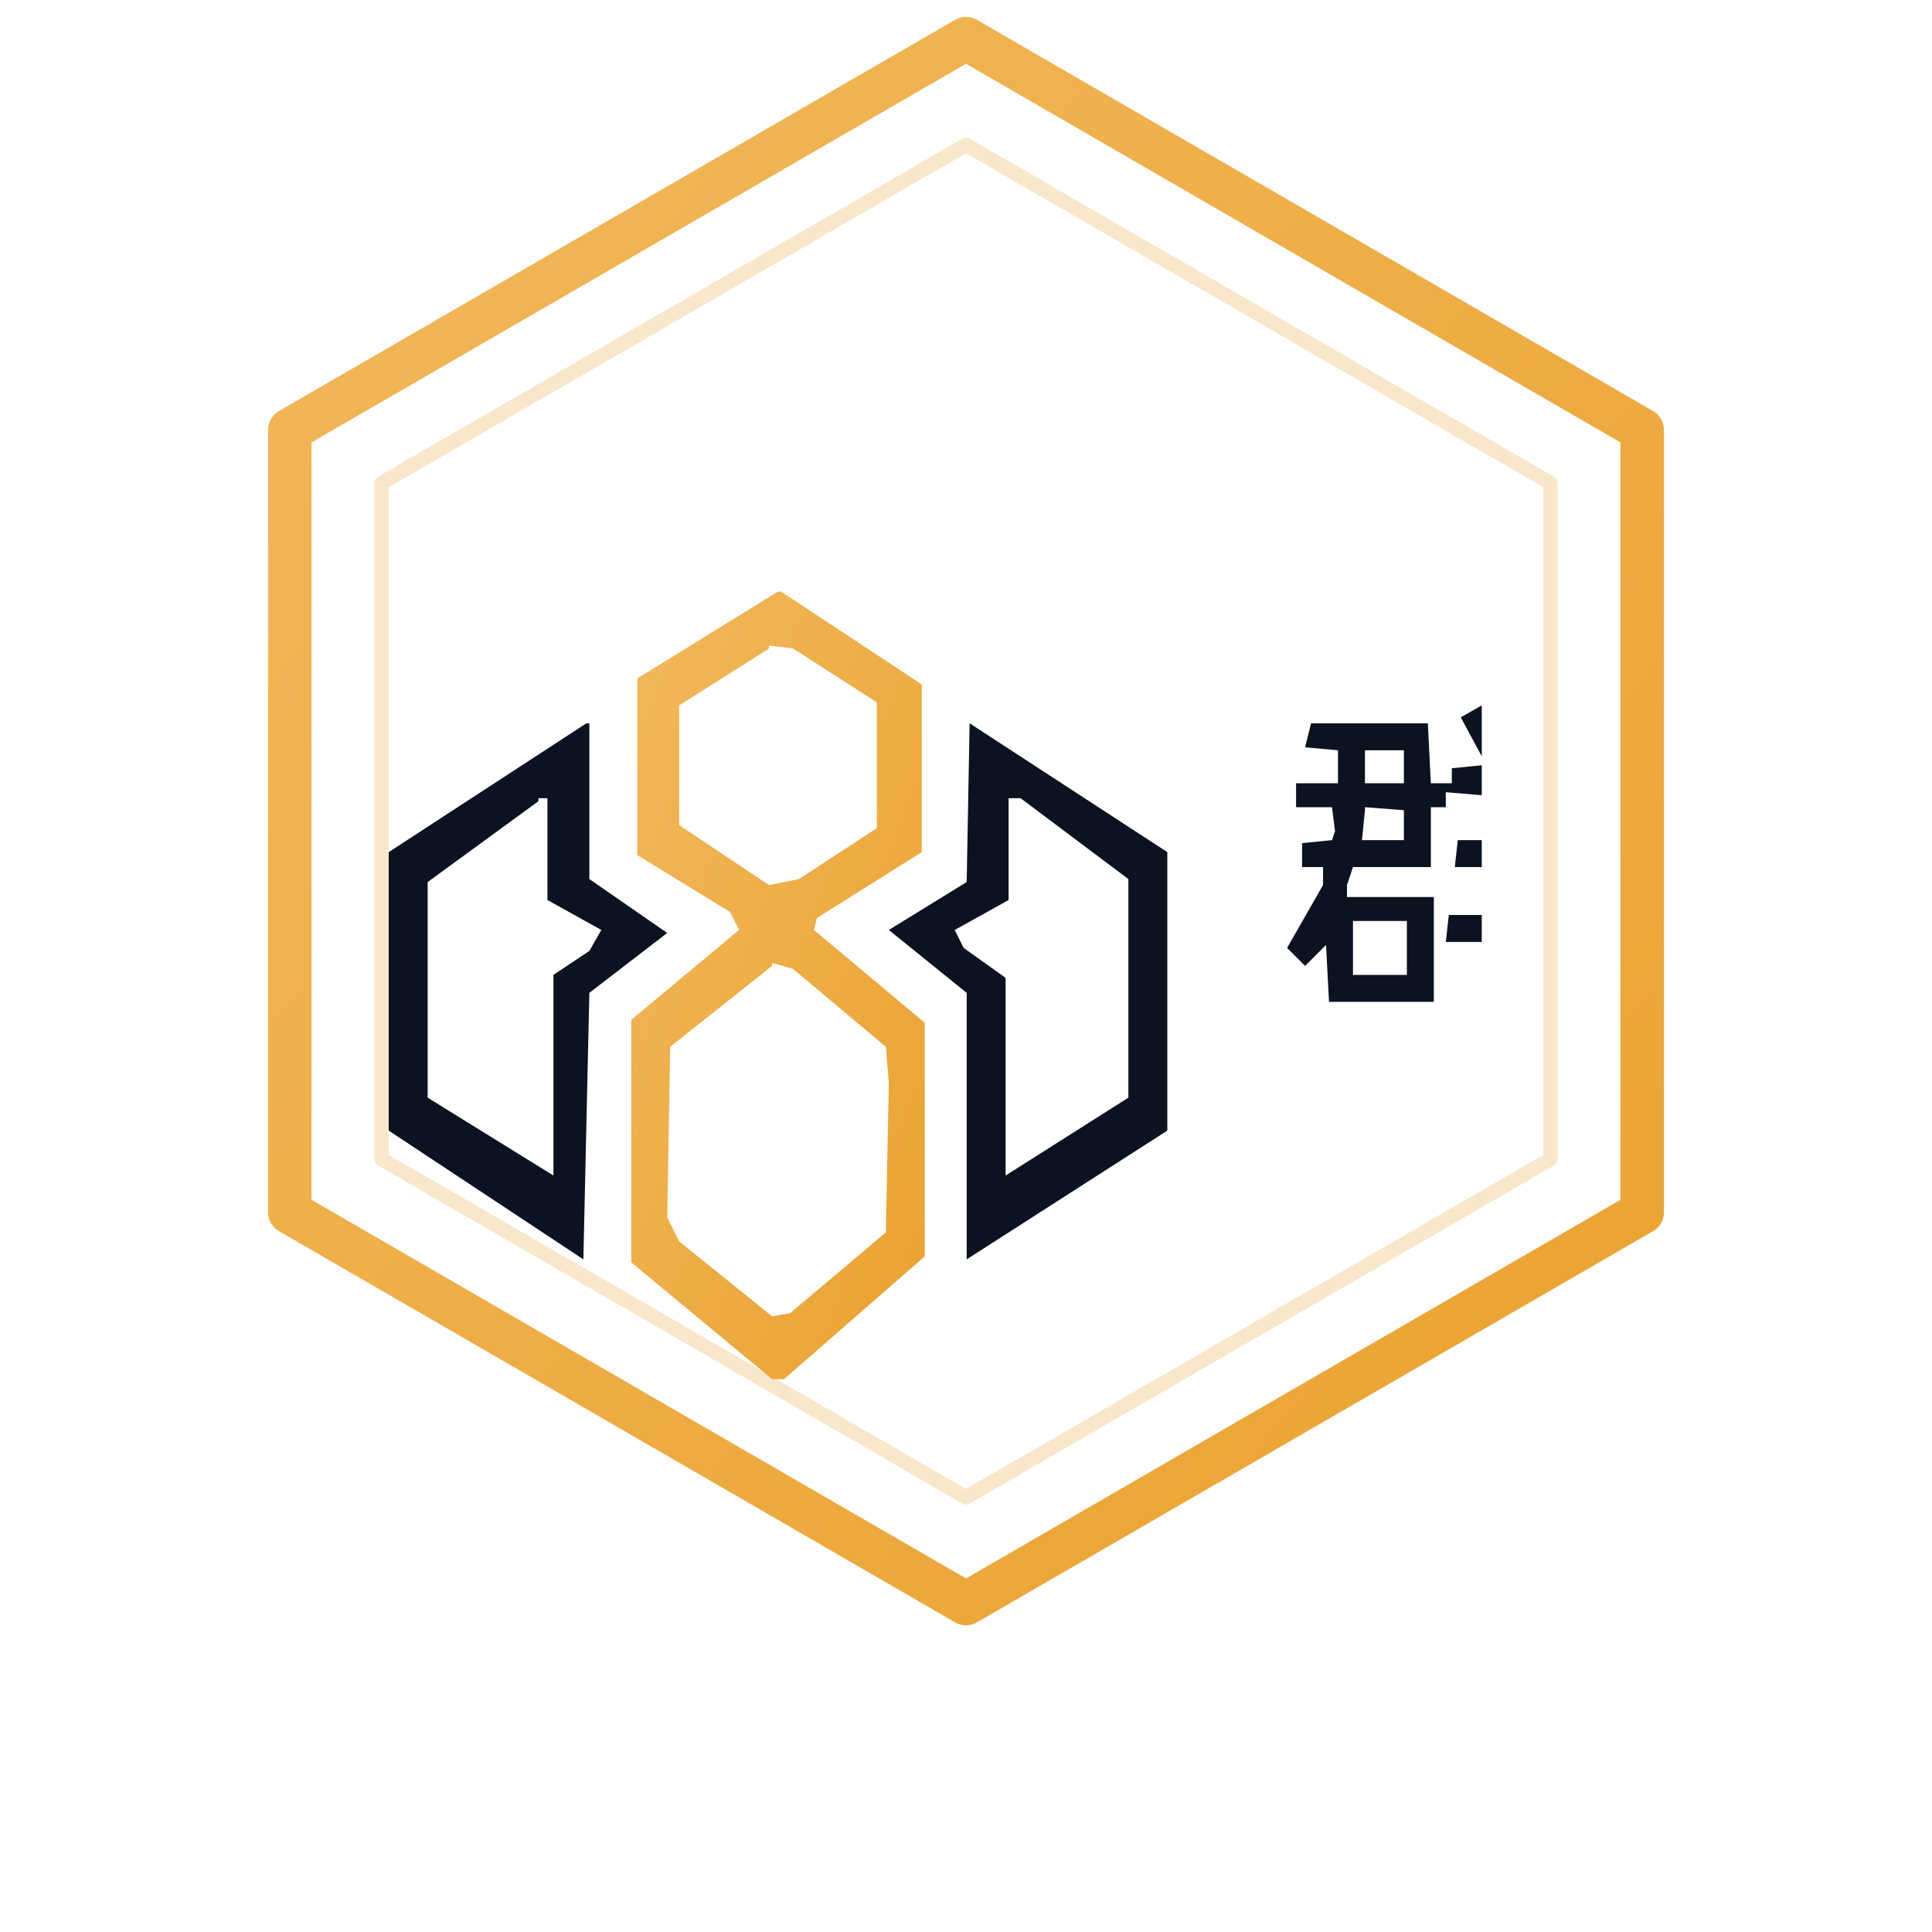
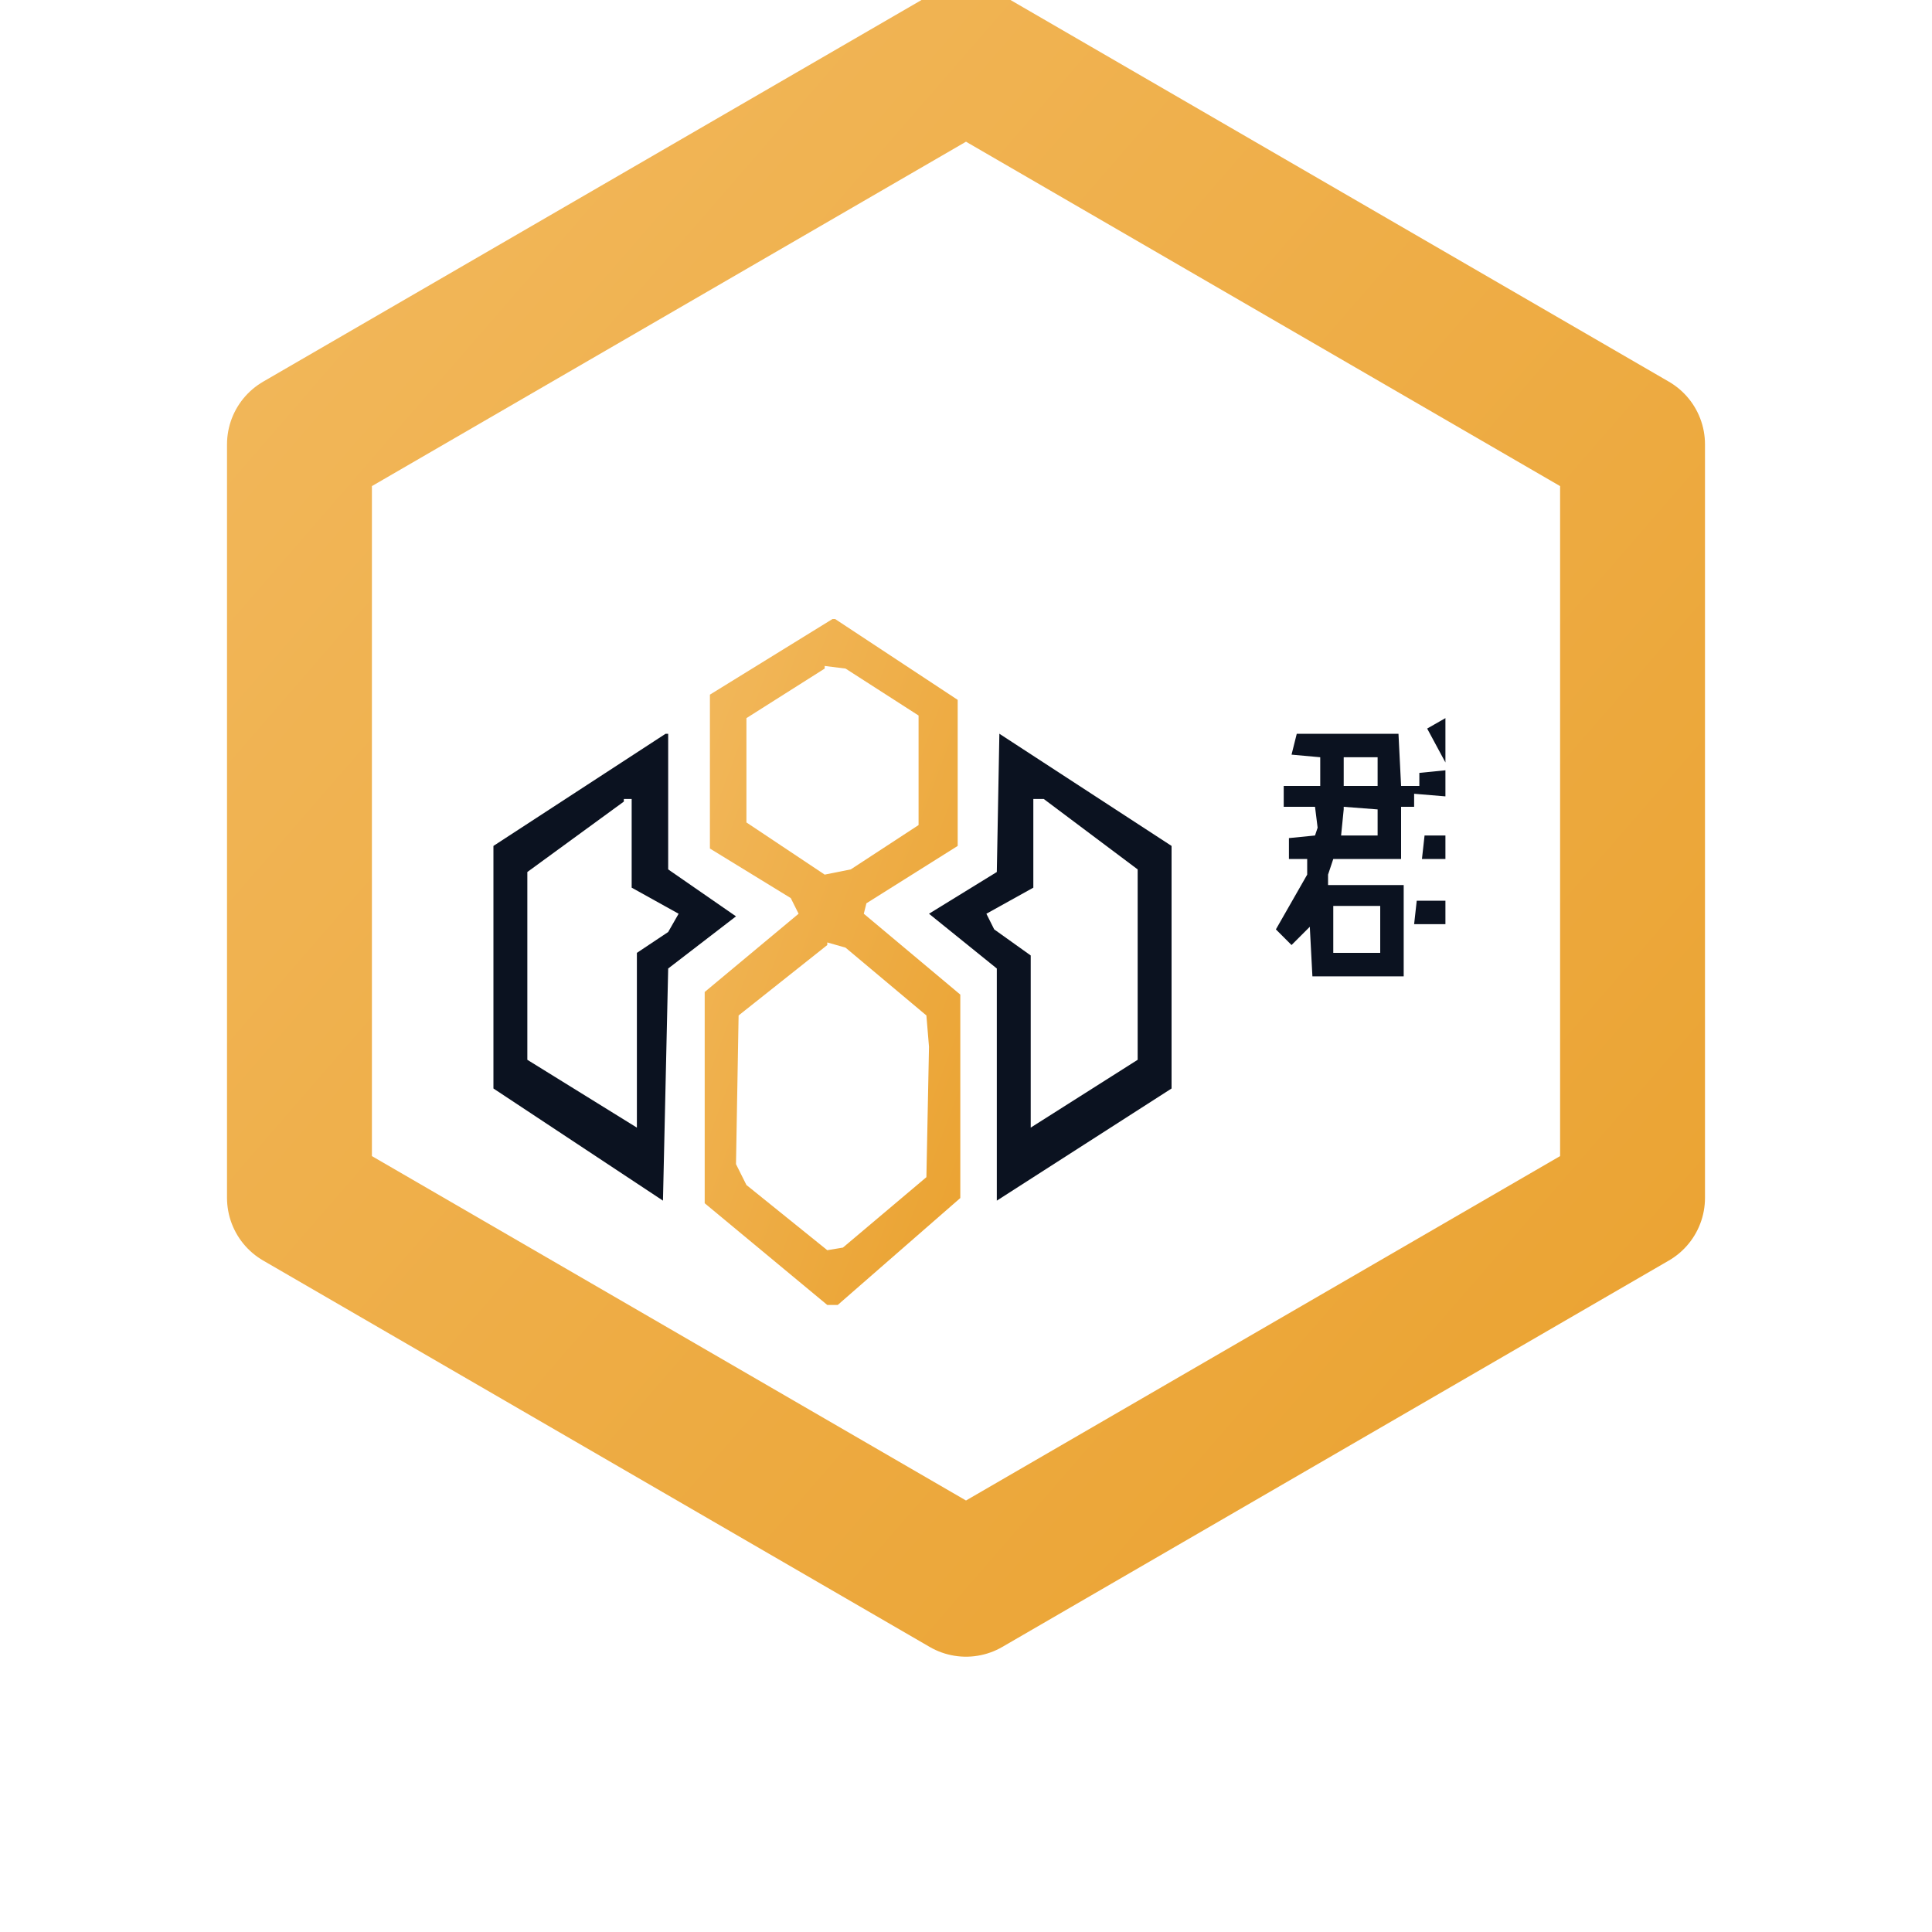
<svg xmlns="http://www.w3.org/2000/svg" viewBox="0 0 400 400">
  <defs>
    <linearGradient id="g" x1="0" y1="0" x2="1" y2="1">
      <stop offset="0" stop-color="#F2B85C" />
      <stop offset="1" stop-color="#EAA230" />
    </linearGradient>
  </defs>
-   <path d="M200 8 L340 89 L340 251 L200 332 L60 251 L60 89 Z" fill="none" stroke="url(#g)" stroke-width="9" stroke-linejoin="round" />
-   <path d="M200 30 L321 100 L321 240 L200 310 L79 240 L79 100 Z" fill="none" stroke="rgba(234,162,48,0.25)" stroke-width="3" stroke-linejoin="round" />
-   <g transform="translate(78,120) scale(0.62)">
+   <path d="M200 12 L338 92 L338 248 L200 328 L62 248 L62 92 Z" fill="none" stroke="url(#g)" stroke-width="30" stroke-linejoin="round" />
+   <g transform="translate(100,126) scale(0.54)">
    <path fill="#0B1220" fill-rule="evenodd" d="M369.0 42.0L362.0 46.0L369.0 59.0L369.0 43.0ZM198.0 47.0L197.0 101.0L171.0 117.0L197.0 138.0L197.0 227.0L264.0 184.0L264.0 91.0L198.0 48.0ZM70.0 48.0L4.0 91.0L4.0 184.0L69.0 227.0L71.0 138.0L97.0 118.0L71.0 100.0L71.0 48.0ZM312.0 48.0L310.0 56.0L321.0 57.0L321.0 68.0L307.0 68.0L307.0 76.0L319.0 76.0L320.0 84.0L319.0 87.0L309.0 88.0L309.0 96.0L316.0 96.0L316.0 102.0L304.0 123.0L310.0 129.0L317.0 122.0L318.0 141.0L353.0 141.0L353.0 106.0L324.0 106.0L324.0 102.0L326.0 96.0L352.0 96.0L352.0 76.0L357.0 76.0L357.0 71.0L369.0 72.0L369.0 62.0L359.0 63.0L359.0 68.0L352.0 68.0L351.0 48.0L313.0 48.0ZM330.0 57.0L343.0 57.0L343.0 68.0L330.0 68.0L330.0 58.0ZM54.0 73.0L57.0 73.0L57.0 107.0L75.0 117.0L71.0 124.0L59.0 132.0L59.0 199.0L17.0 173.0L17.0 101.0L54.0 74.0ZM211.0 73.0L215.0 73.0L251.0 100.0L251.0 173.0L210.0 199.0L210.0 133.0L196.0 123.0L193.0 117.0L211.0 107.0L211.0 74.0ZM330.0 76.0L343.0 77.0L343.0 87.0L329.0 87.0L330.0 77.0ZM361.0 87.0L360.0 96.0L369.0 96.0L369.0 87.0L362.0 87.0ZM358.0 112.0L357.0 121.0L369.0 121.0L369.0 112.0L359.0 112.0ZM326.0 114.0L344.0 114.0L344.0 132.0L326.0 132.0L326.0 115.0Z" />
    <path fill="url(#g)" fill-rule="evenodd" d="M134.0 4.0L87.0 33.0L87.0 92.0L118.0 111.0L121.0 117.0L85.0 147.0L85.0 228.0L132.0 267.0L136.0 267.0L183.0 226.0L183.0 148.0L146.0 117.0L147.0 113.0L182.0 91.0L182.0 35.0L135.0 4.0ZM131.0 22.0L139.0 23.0L167.0 41.0L167.0 83.0L141.0 100.0L131.0 102.0L101.0 82.0L101.0 42.0L131.0 23.0ZM132.0 128.0L139.0 130.0L170.0 156.0L171.0 168.0L170.0 218.0L138.0 245.0L132.0 246.0L101.0 221.0L97.0 213.0L98.0 156.0L132.0 129.0Z" />
  </g>
</svg>
